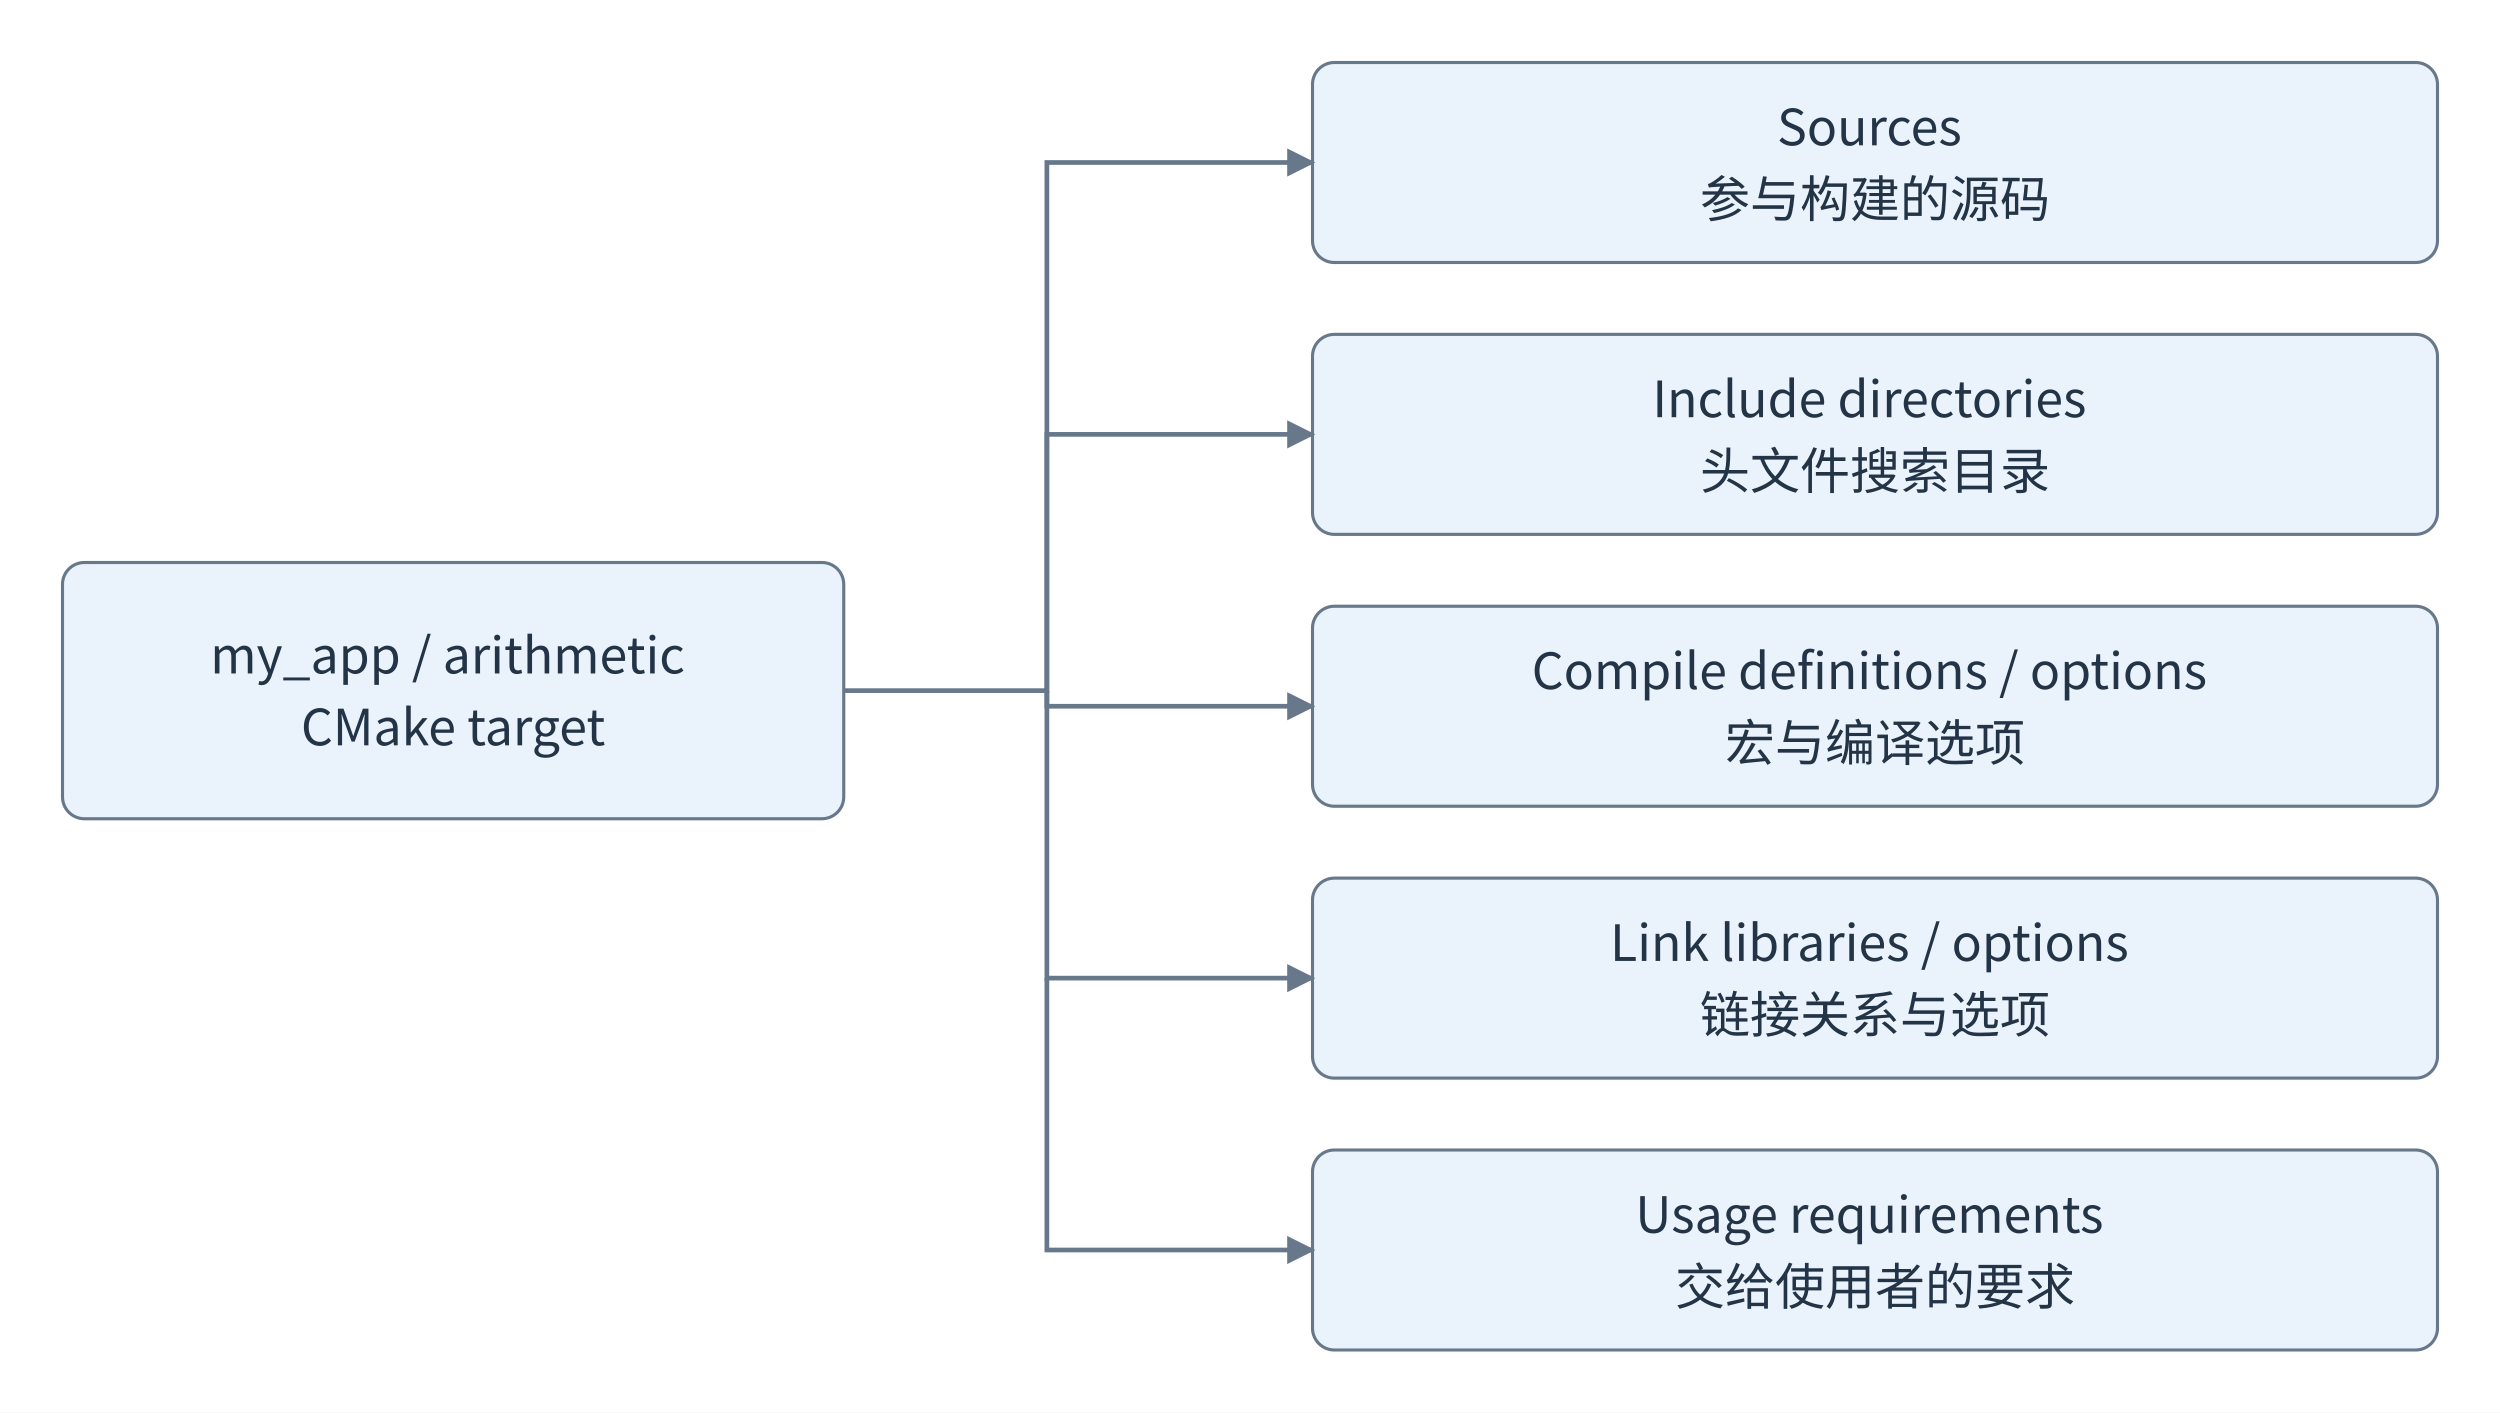
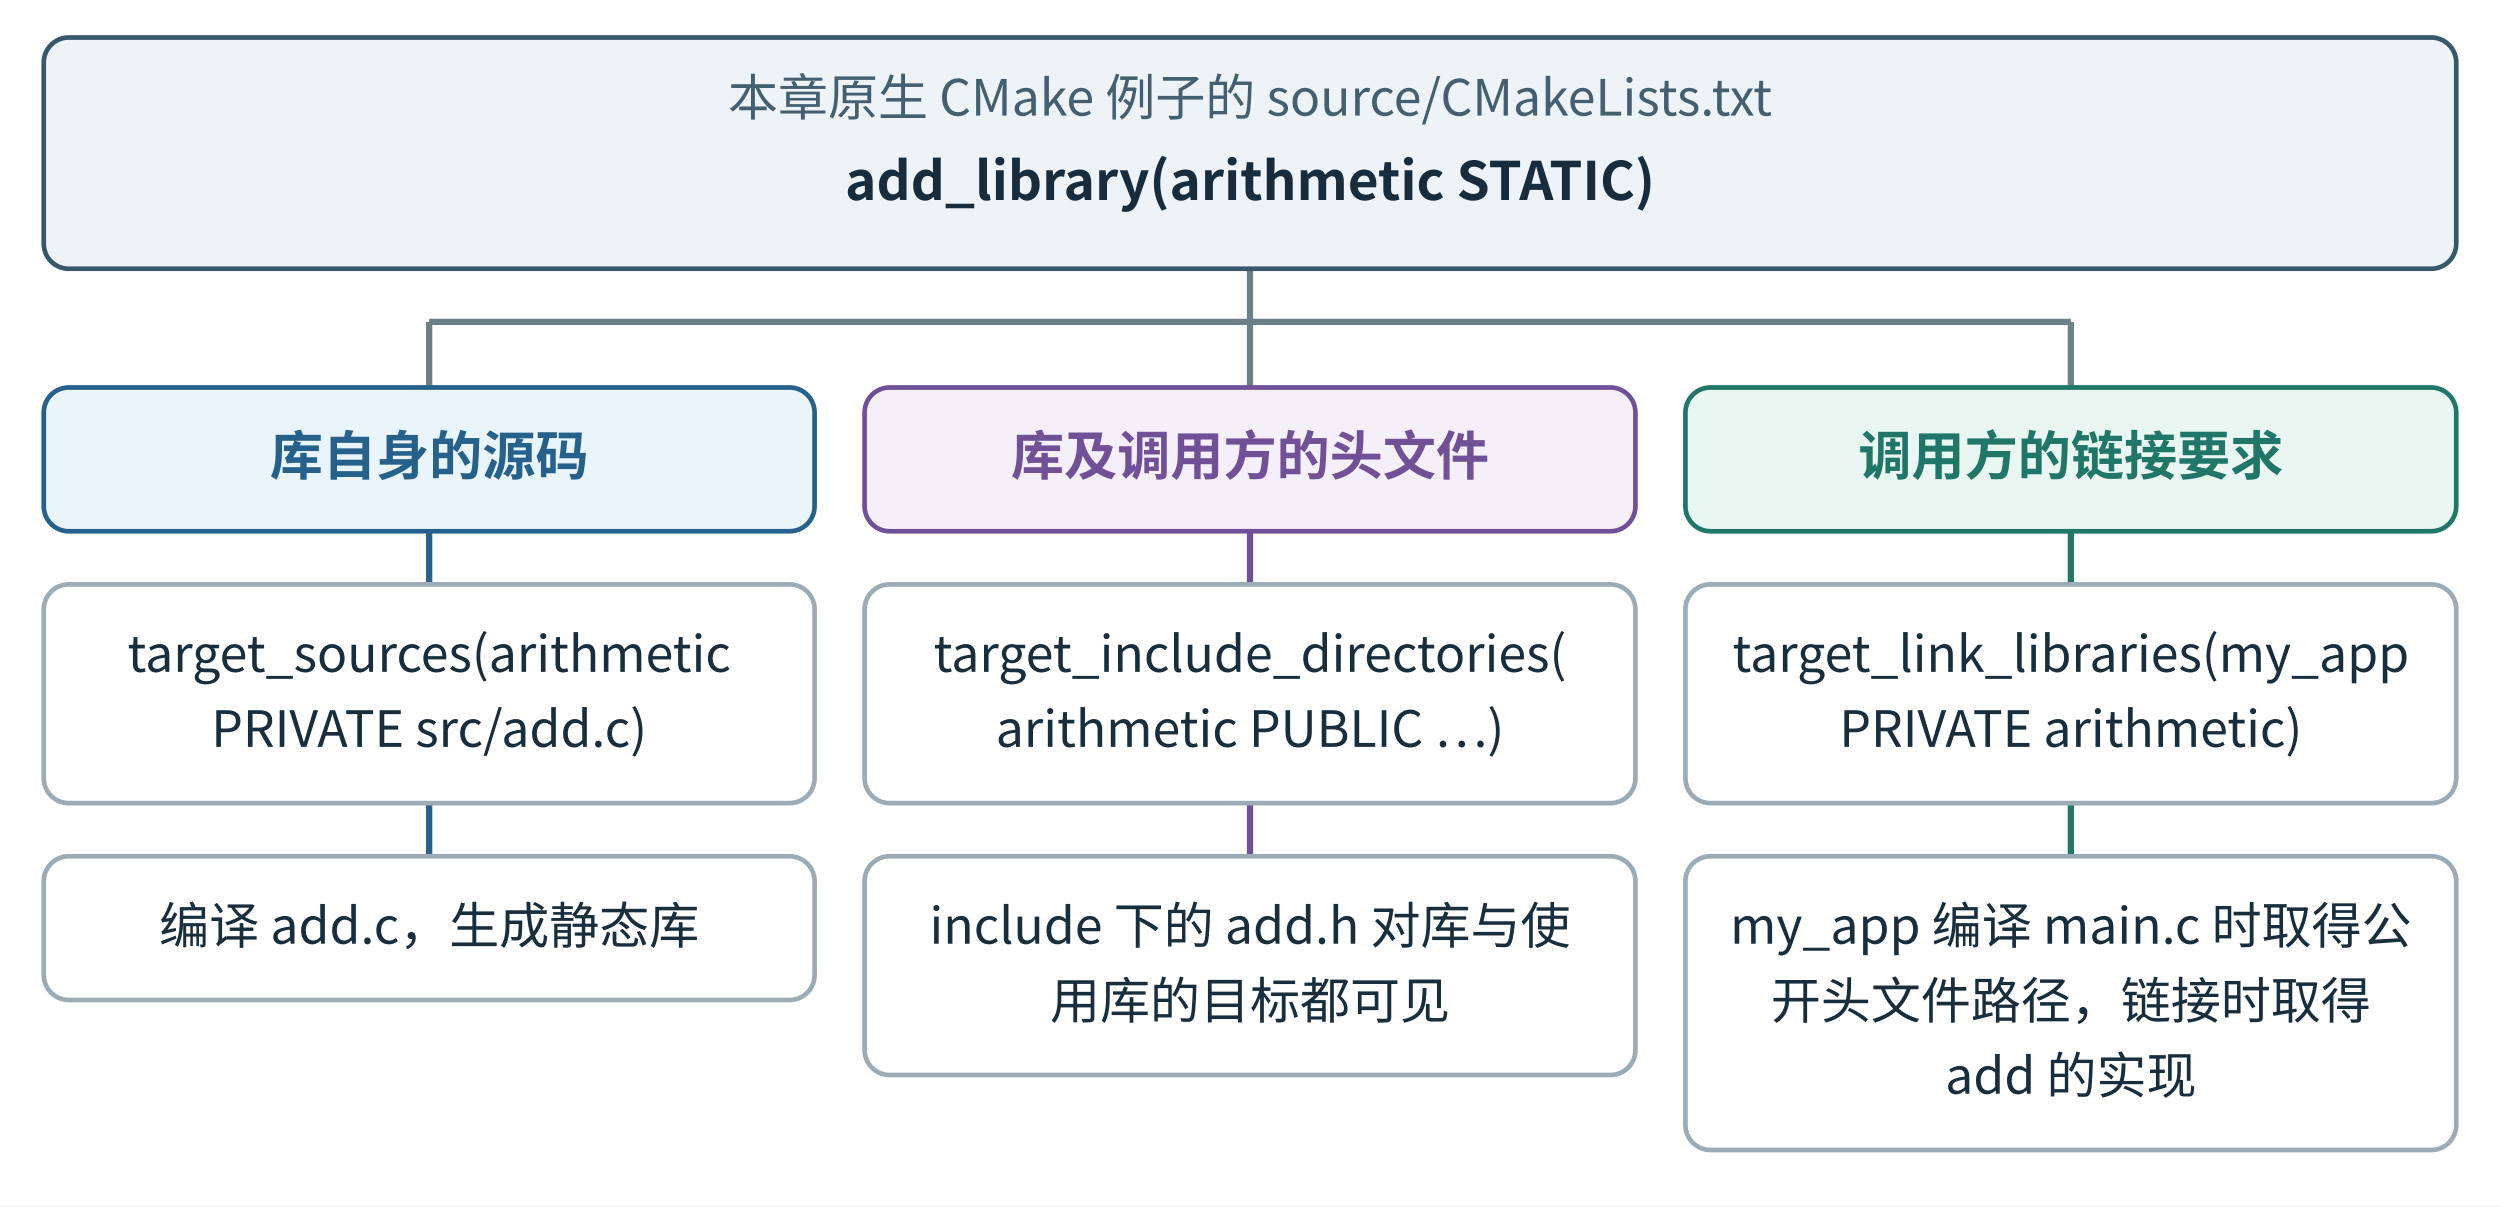
- <svg xmlns="http://www.w3.org/2000/svg" width="800" height="452" viewBox="0 0 800 452" role="img" aria-labelledby="title desc">
-   <defs>
-     <marker id="arrow" viewBox="0 0 10 10" refX="9" refY="5" markerWidth="6" markerHeight="6" orient="auto-start-reverse">
-       <path d="M0 0 L10 5 L0 10Z" fill="#66788a" />
-     </marker>
-   </defs>
-   <rect width="800" height="452" fill="white" />
-   <g font-family="Microsoft YaHei, Noto Sans CJK SC, sans-serif" fill="#243447">
-     <rect x="20" y="180" width="250" height="82" rx="7" fill="#eaf2fc" stroke="#66788a" />
-     <text x="145" y="215.5" font-size="16" text-anchor="middle">
-       <tspan x="145" dy="0">my_app / arithmetic</tspan>
-       <tspan x="145" dy="23">CMake target</tspan>
-     </text>
-     <rect x="420" y="20" width="360" height="64" rx="7" fill="#eaf2fc" stroke="#66788a" />
-     <text x="600" y="46.5" font-size="16" text-anchor="middle">
-       <tspan x="600" dy="0">Sources</tspan>
-       <tspan x="600" dy="23">参与构建的源码</tspan>
-     </text>
-     <rect x="420" y="107" width="360" height="64" rx="7" fill="#eaf2fc" stroke="#66788a" />
-     <text x="600" y="133.5" font-size="16" text-anchor="middle">
-       <tspan x="600" dy="0">Include directories</tspan>
-       <tspan x="600" dy="23">头文件搜索目录</tspan>
-     </text>
-     <rect x="420" y="194" width="360" height="64" rx="7" fill="#eaf2fc" stroke="#66788a" />
-     <text x="600" y="220.5" font-size="16" text-anchor="middle">
-       <tspan x="600" dy="0">Compile definitions / options</tspan>
-       <tspan x="600" dy="23">宏与编译选项</tspan>
-     </text>
-     <rect x="420" y="281" width="360" height="64" rx="7" fill="#eaf2fc" stroke="#66788a" />
-     <text x="600" y="307.5" font-size="16" text-anchor="middle">
-       <tspan x="600" dy="0">Link libraries / options</tspan>
-       <tspan x="600" dy="23">链接关系与选项</tspan>
-     </text>
-     <rect x="420" y="368" width="360" height="64" rx="7" fill="#eaf2fc" stroke="#66788a" />
-     <text x="600" y="394.5" font-size="16" text-anchor="middle">
-       <tspan x="600" dy="0">Usage requirements</tspan>
-       <tspan x="600" dy="23">交给使用者的要求</tspan>
-     </text>
-     <path d="M270 221 H335 V52 H420" fill="none" stroke="#66788a" stroke-width="1.5" marker-end="url(#arrow)" />
-     <path d="M335 221 V139 H420" fill="none" stroke="#66788a" stroke-width="1.5" marker-end="url(#arrow)" />
-     <path d="M335 221 V226 H420" fill="none" stroke="#66788a" stroke-width="1.5" marker-end="url(#arrow)" />
-     <path d="M335 221 V313 H420" fill="none" stroke="#66788a" stroke-width="1.5" marker-end="url(#arrow)" />
-     <path d="M335 313 V400 H420" fill="none" stroke="#66788a" stroke-width="1.5" marker-end="url(#arrow)" />
+ <svg xmlns="http://www.w3.org/2000/svg" width="800" height="386" viewBox="0 0 800 386" role="img" aria-labelledby="title desc">
+   <rect width="800" height="386" fill="#ffffff" />
+   <path d="M400 86 V103 M137.333 103 H662.667" fill="none" stroke="#6c808a" stroke-width="2" />
+   <path d="M137.333 103 V124" fill="none" stroke="#6c808a" stroke-width="2" />
+   <path d="M137.333 170 V187" fill="none" stroke="#25618b" stroke-width="2" />
+   <path d="M137.333 257 V274" fill="none" stroke="#25618b" stroke-width="2" />
+   <path d="M400 103 V124" fill="none" stroke="#6c808a" stroke-width="2" />
+   <path d="M400 170 V187" fill="none" stroke="#705197" stroke-width="2" />
+   <path d="M400 257 V274" fill="none" stroke="#705197" stroke-width="2" />
+   <path d="M662.667 103 V124" fill="none" stroke="#6c808a" stroke-width="2" />
+   <path d="M662.667 170 V187" fill="none" stroke="#207767" stroke-width="2" />
+   <path d="M662.667 257 V274" fill="none" stroke="#207767" stroke-width="2" />
+   <g text-anchor="middle" font-family="Microsoft YaHei, Noto Sans CJK SC, sans-serif">
+     <rect x="14" y="12" width="772" height="74" rx="8" fill="#edf3f6" stroke="#37586a" stroke-width="1.5" />
+     <text x="400" y="37" font-size="16" font-weight="400" fill="#435f70">本章原生 CMake 例子的 source/CMakeLists.txt</text>
+     <text x="400" y="64" font-size="17" font-weight="700" fill="#172d3e">add_library(arithmetic STATIC)</text>
+     <rect x="14" y="124" width="246.667" height="46" rx="8" fill="#e9f4fb" stroke="#25618b" stroke-width="1.5" />
+     <text x="137.333" y="152" font-size="17" font-weight="700" fill="#25618b">库自身的源码</text>
+     <rect x="14" y="187" width="246.667" height="70" rx="8" fill="#ffffff" stroke="#9bacb6" stroke-width="1.5" />
+     <text x="137.333" y="215" font-size="16" font-weight="400" fill="#182e3d">target_sources(arithmetic</text>
+     <text x="137.333" y="239" font-size="16" font-weight="400" fill="#182e3d">PRIVATE src/add.c)</text>
+     <rect x="14" y="274" width="246.667" height="46" rx="8" fill="#ffffff" stroke="#9bacb6" stroke-width="1.5" />
+     <text x="137.333" y="302" font-size="16" font-weight="400" fill="#182e3d">编译 add.c，生成静态库</text>
+     <rect x="276.667" y="124" width="246.667" height="46" rx="8" fill="#f4eff9" stroke="#705197" stroke-width="1.5" />
+     <text x="400" y="152" font-size="17" font-weight="700" fill="#705197">库及调用方的头文件</text>
+     <rect x="276.667" y="187" width="246.667" height="70" rx="8" fill="#ffffff" stroke="#9bacb6" stroke-width="1.5" />
+     <text x="400" y="215" font-size="16" font-weight="400" fill="#182e3d">target_include_directories(</text>
+     <text x="400" y="239" font-size="16" font-weight="400" fill="#182e3d">arithmetic PUBLIC …)</text>
+     <rect x="276.667" y="274" width="246.667" height="70" rx="8" fill="#ffffff" stroke="#9bacb6" stroke-width="1.5" />
+     <text x="400" y="302" font-size="16" font-weight="400" fill="#182e3d">include 下的 add.h 对库与使</text>
+     <text x="400" y="326" font-size="16" font-weight="400" fill="#182e3d">用库的目标都可见</text>
+     <rect x="539.333" y="124" width="246.667" height="46" rx="8" fill="#e9f6f2" stroke="#207767" stroke-width="1.5" />
+     <text x="662.667" y="152" font-size="17" font-weight="700" fill="#207767">调用方的链接要求</text>
+     <rect x="539.333" y="187" width="246.667" height="70" rx="8" fill="#ffffff" stroke="#9bacb6" stroke-width="1.5" />
+     <text x="662.667" y="215" font-size="16" font-weight="400" fill="#182e3d">target_link_libraries(my_app</text>
+     <text x="662.667" y="239" font-size="16" font-weight="400" fill="#182e3d">PRIVATE arithmetic)</text>
+     <rect x="539.333" y="274" width="246.667" height="94" rx="8" fill="#ffffff" stroke="#9bacb6" stroke-width="1.5" />
+     <text x="662.667" y="302" font-size="16" font-weight="400" fill="#182e3d">my_app 编译 main.c 时取得公</text>
+     <text x="662.667" y="326" font-size="16" font-weight="400" fill="#182e3d">开头文件路径，链接时取得</text>
+     <text x="662.667" y="350" font-size="16" font-weight="400" fill="#182e3d">add 的实现</text>
  </g>
</svg>
